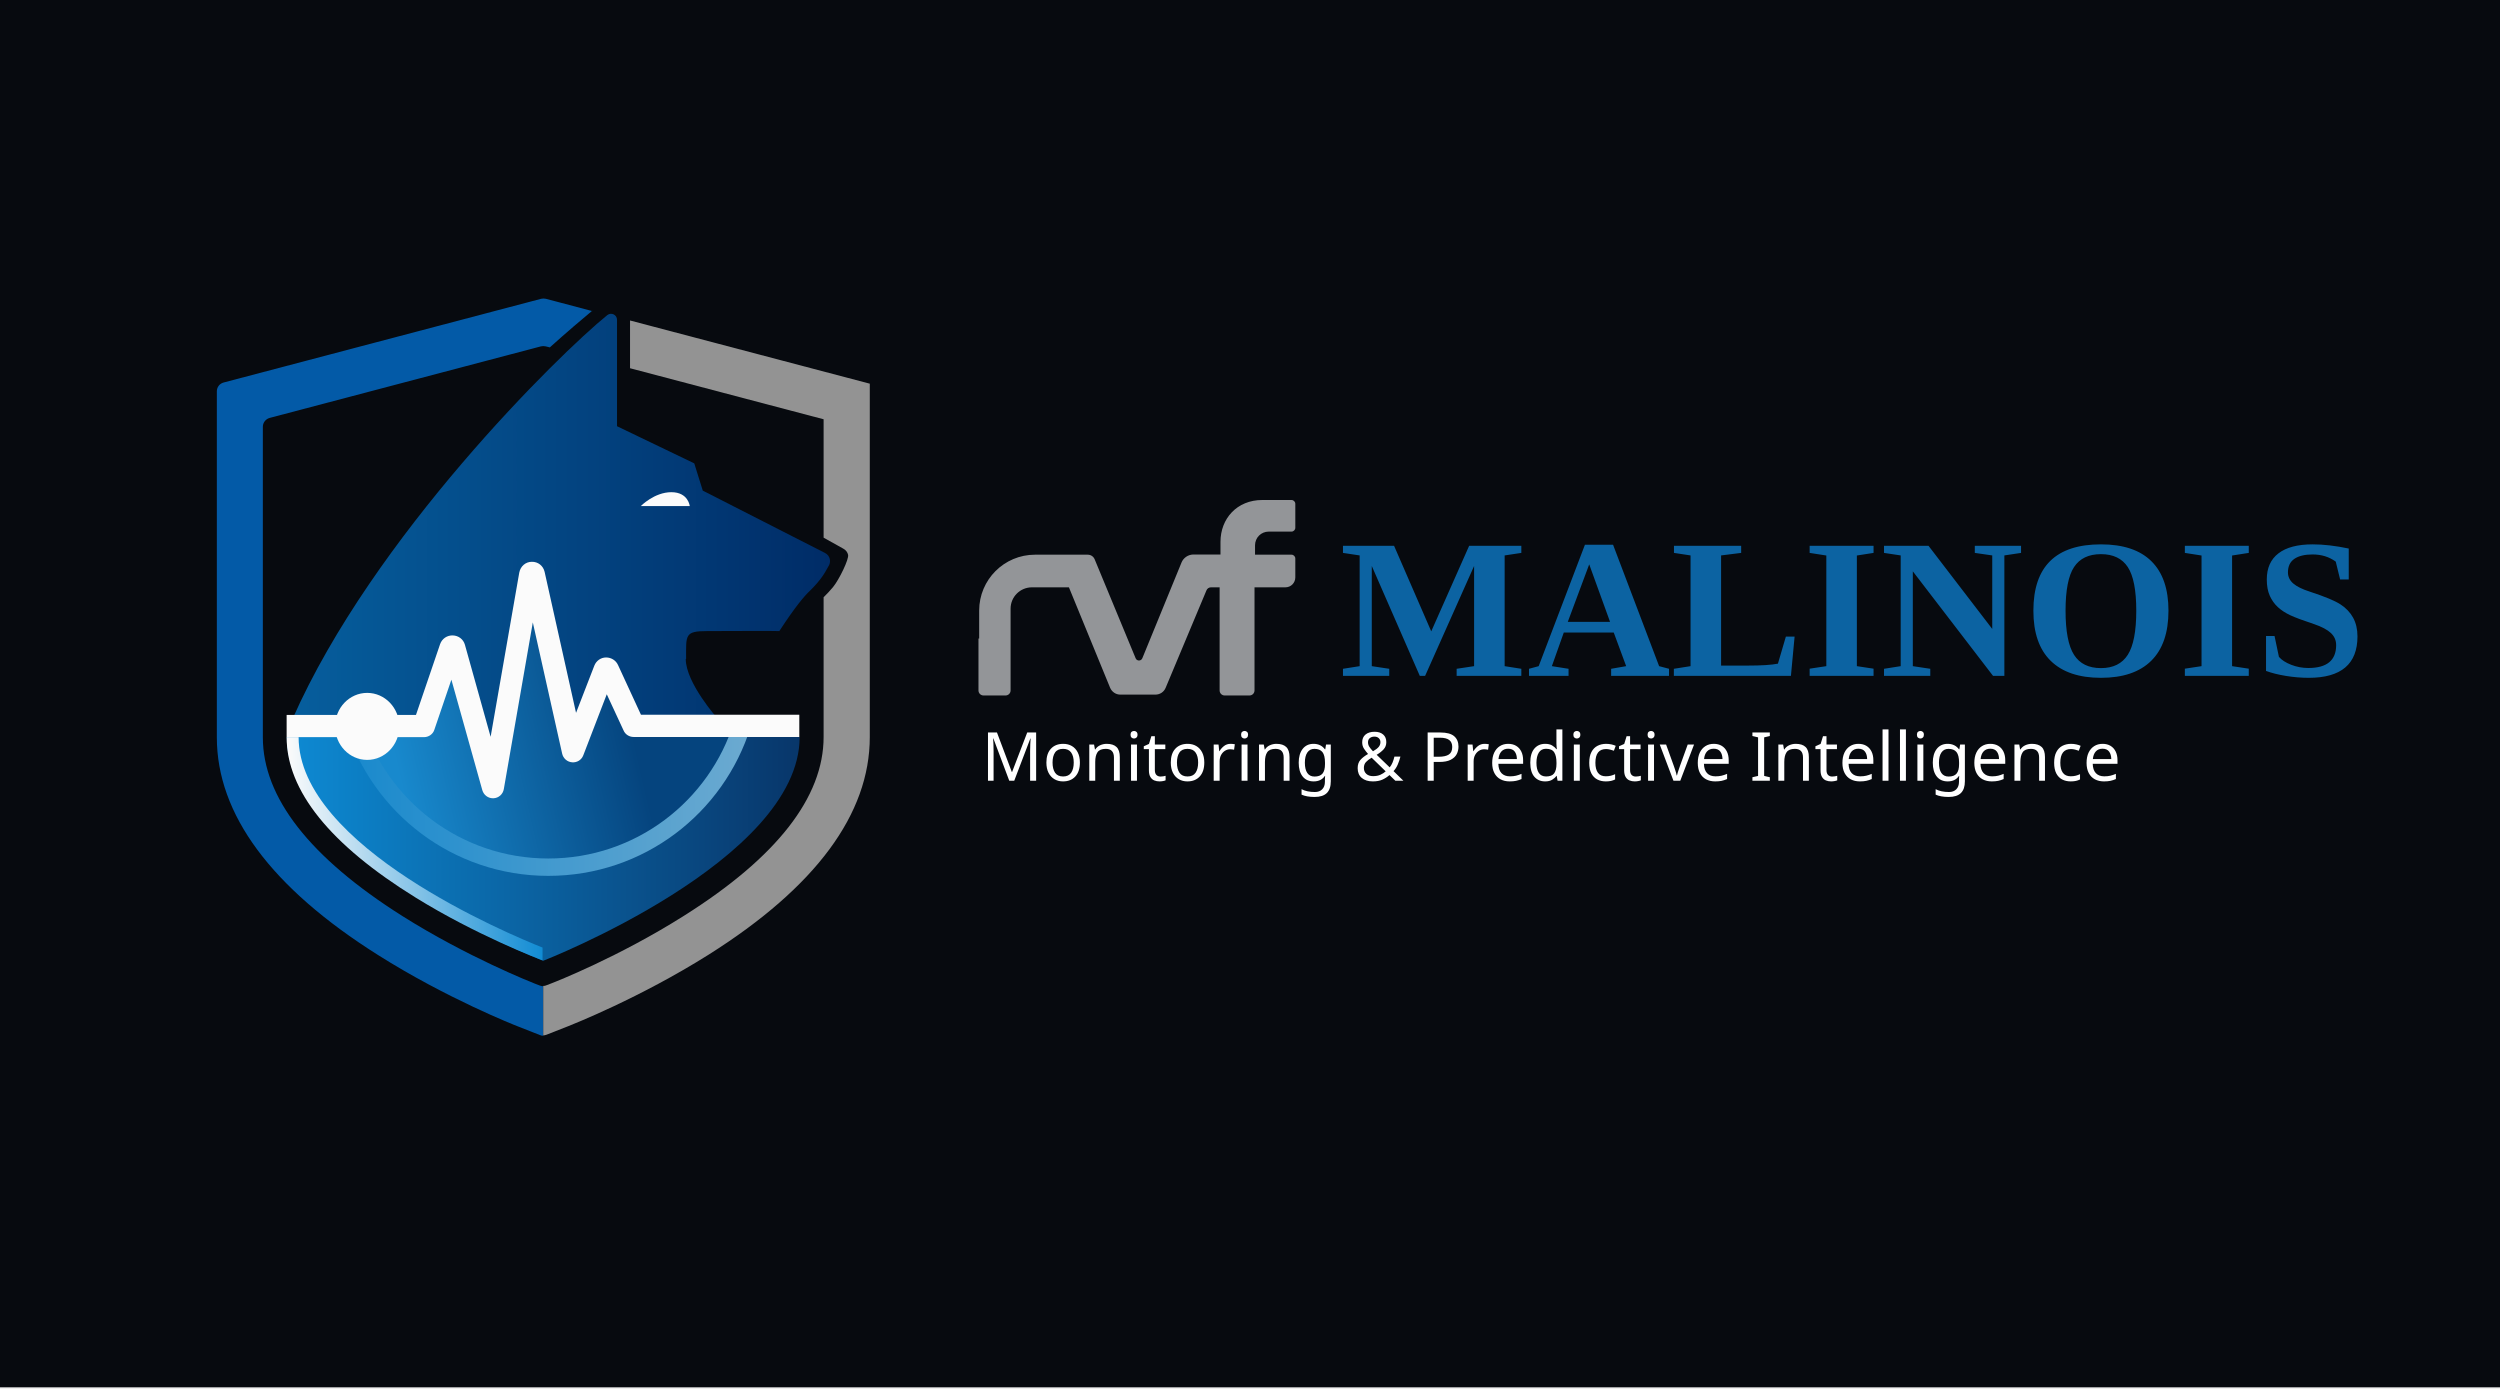
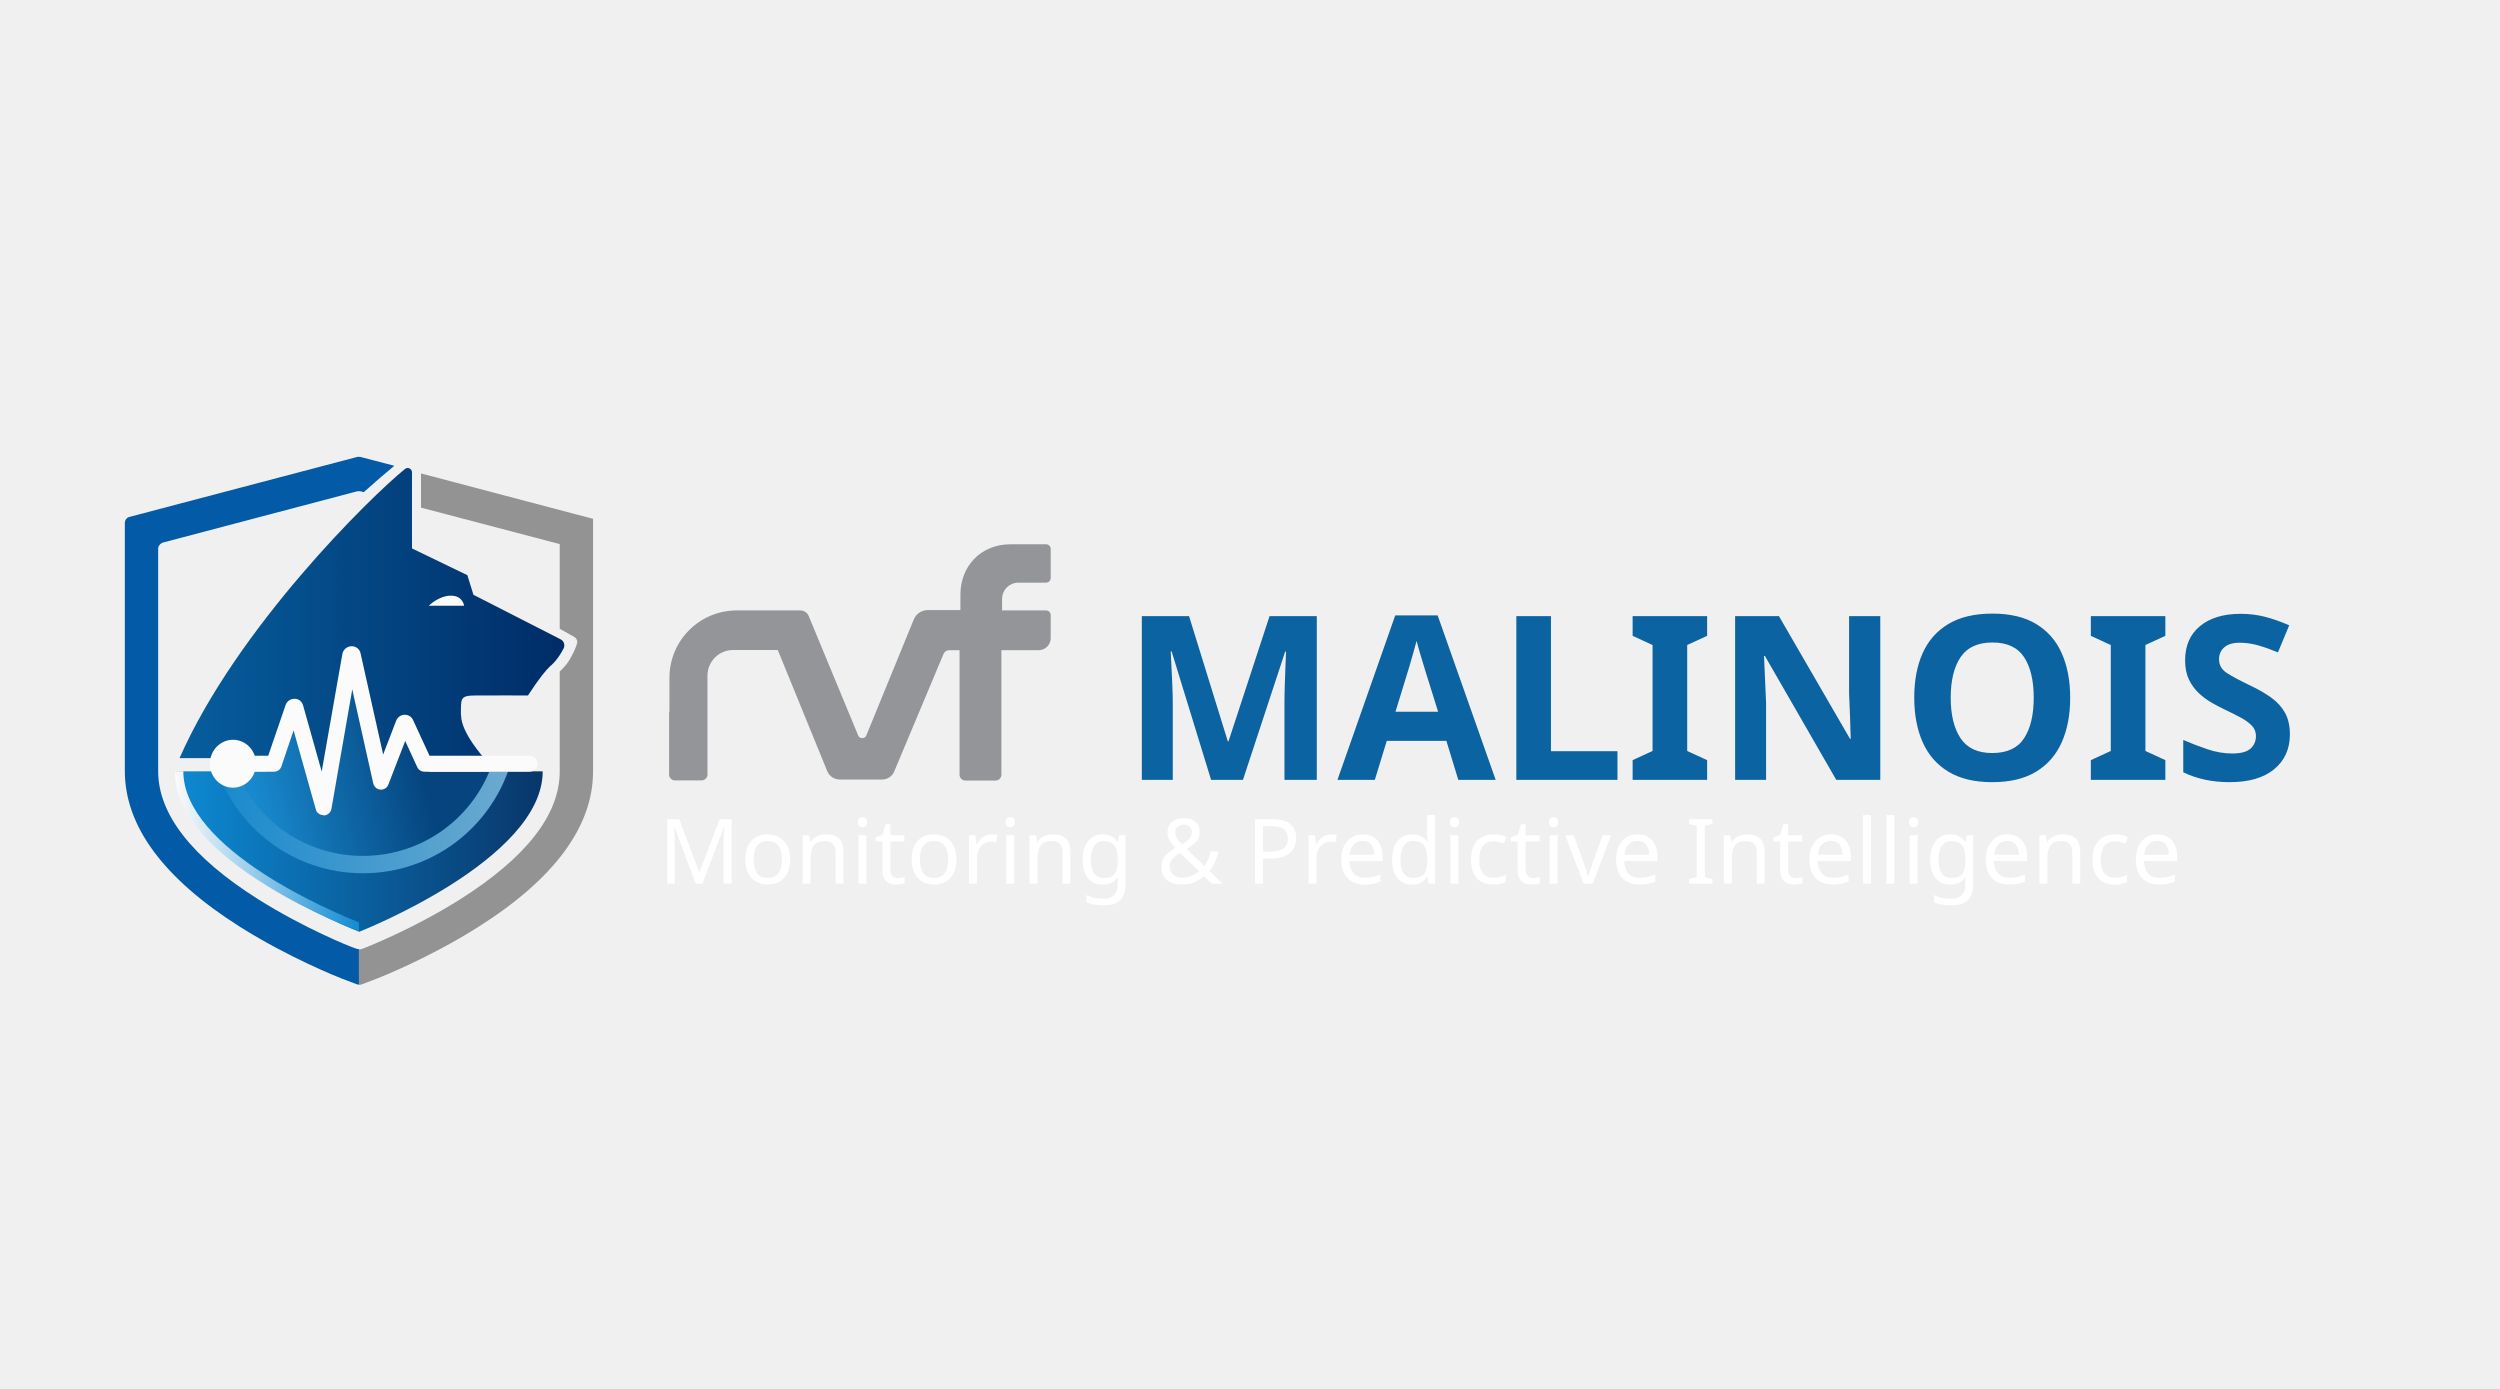
<svg xmlns="http://www.w3.org/2000/svg" id="Capa_2" version="1.1" viewBox="0 0 1440 800">
  <defs>
    <style>
-       .st0, .st1 {
-         font-size: 112.1px;
+       .st0 {
+         fill: #fff;
+         font-family: Montserrat-Medium, Montserrat;
+         font-size: 52px;
+         font-weight: 500;
      }

      .st0, .st1, .st2 {
-         font-family: Corbel-Bold, VDHZRC+Corbel-Bold;
+         isolation: isolate;
      }

-       .st0, .st1, .st3 {
+       .st3 {
+         fill: url(#linear-gradient2);
+       }
+ 
+       .st4 {
+         fill: url(#linear-gradient1);
+       }
+ 
+       .st5 {
+         fill: url(#linear-gradient4);
+       }
+ 
+       .st6 {
+         fill: #939393;
+       }
+ 
+       .st7 {
+         fill: url(#linear-gradient);
+       }
+ 
+       .st8 {
+         fill: none;
+         stroke: url(#linear-gradient3);
+         stroke-miterlimit: 10;
+         stroke-width: 10px;
+       }
+ 
+       .st9 {
+         fill: #f55;
+       }
+ 
+       .st10 {
+         fill: #035aa7;
+       }
+ 
+       .st11 {
        fill: #fbfbfb;
      }

-       .st4, .st5 {
-         fill: #939393;
-       }
- 
-       .st1 {
-         letter-spacing: -.1em;
+       .st12 {
+         fill: #939598;
      }

      .st2 {
        fill: #0c63a2;
-         font-size: 114.4px;
-         letter-spacing: 0em;
-       }
- 
-       .st6 {
-         fill: #f55;
-       }
- 
-       .st7 {
-         fill: #035aa7;
-       }
- 
-       .st8 {
-         fill: url(#Degradado_sin_nombre_5);
-       }
- 
-       .st9 {
-         fill: #fff;
-         font-family: Montserrat-Medium, 'VDHZR C+ Montserrat';
-         font-size: 38.9px;
-         font-weight: 500;
-         letter-spacing: 0em;
-       }
- 
-       .st10 {
-         fill: url(#Degradado_sin_nombre_33);
-       }
- 
-       .st11 {
-         fill: url(#Degradado_sin_nombre_12);
-       }
- 
-       .st12 {
-         fill: url(#Degradado_sin_nombre_14);
-       }
- 
-       .st13 {
-         fill: #939598;
-       }
- 
-       .st5 {
-         font-family: Montserrat-Bold, 'VDHZR C+ Montserrat';
-         font-size: 106.4px;
-       }
- 
-       .st14 {
-         fill: none;
-         stroke: url(#Degradado_sin_nombre_19);
-         stroke-miterlimit: 10;
-         stroke-width: 10px;
-       }
- 
-       .st15 {
+         font-family: Montserrat-Bold, Montserrat;
+         font-size: 132.1px;
        font-weight: 700;
      }
- 
-       .st16 {
-         fill: #070a0f;
-       }
    </style>
-     <linearGradient id="Degradado_sin_nombre_5" data-name="Degradado sin nombre 5" x1="168.5" y1="309.2" x2="478.1" y2="309.2" gradientUnits="userSpaceOnUse">
+     <linearGradient id="linear-gradient" x1="103.5" y1="440.8" x2="325.2" y2="440.8" gradientTransform="translate(0 802.4) scale(1 -1)" gradientUnits="userSpaceOnUse">
      <stop offset="0" stop-color="#065e9d" />
      <stop offset="1" stop-color="#002c67" />
    </linearGradient>
-     <linearGradient id="Degradado_sin_nombre_14" data-name="Degradado sin nombre 14" x1="165.2" y1="489" x2="460.6" y2="489" gradientUnits="userSpaceOnUse">
+     <linearGradient id="linear-gradient1" x1="101" y1="311.9" x2="312.6" y2="311.9" gradientTransform="translate(0 802.4) scale(1 -1)" gradientUnits="userSpaceOnUse">
      <stop offset="0" stop-color="#0d8ad3" />
      <stop offset="1" stop-color="#08366a" />
    </linearGradient>
-     <linearGradient id="Degradado_sin_nombre_33" data-name="Degradado sin nombre 33" x1="411.8" y1="488.8" x2="561.7" y2="488.8" gradientTransform="translate(726.9) scale(-1 1)" gradientUnits="userSpaceOnUse">
+     <linearGradient id="linear-gradient2" x1="147.2" y1="342.4" x2="242.6" y2="364.5" gradientTransform="translate(0 802.4) scale(1 -1)" gradientUnits="userSpaceOnUse">
+       <stop offset="0" stop-color="#1889cd" />
+       <stop offset="1" stop-color="#05447e" />
+     </linearGradient>
+     <linearGradient id="linear-gradient3" x1="123.9" y1="332.3" x2="293.9" y2="332.3" gradientTransform="translate(0 802.4) scale(1 -1)" gradientUnits="userSpaceOnUse">
+       <stop offset="0" stop-color="#1889cd" />
+       <stop offset="1" stop-color="#6caad0" />
+     </linearGradient>
+     <linearGradient id="linear-gradient4" x1="3178.3" y1="312" x2="3286.1" y2="312" gradientTransform="translate(3386.917 802.3937) rotate(-180)" gradientUnits="userSpaceOnUse">
      <stop offset="0" stop-color="#0d8ad3" />
      <stop offset="1" stop-color="#fbfbfb" />
    </linearGradient>
-     <linearGradient id="Degradado_sin_nombre_12" data-name="Degradado sin nombre 12" x1="229.7" y1="446.3" x2="363" y2="415.6" gradientUnits="userSpaceOnUse">
-       <stop offset="0" stop-color="#1889cd" />
-       <stop offset="1" stop-color="#05447e" />
-     </linearGradient>
-     <linearGradient id="Degradado_sin_nombre_19" data-name="Degradado sin nombre 19" x1="199" y1="459.8" x2="432.4" y2="459.8" gradientUnits="userSpaceOnUse">
-       <stop offset="0" stop-color="#1889cd" />
-       <stop offset="1" stop-color="#6caad0" />
-     </linearGradient>
  </defs>
-   <rect class="st16" y="-.9" width="1440" height="800" />
-   <path class="st8" d="M395,379.6c0,13.8,18.5,34.5,18.5,34.5h-123.4l-5.6,23.7-9.2-23.7h-106.8c46.3-104.9,153.6-210.2,181.3-232.6,2.3-1.8,5.6-.2,5.6,2.7v61.3l44.5,21.4,4.9,15.7,70.4,35.9c3,1.5,3.8,5.3,1.8,8-.8,1.5-2.1,3.9-4.1,6.6-2.9,3.9-5.6,6.3-6.3,7.1-3.1,2.9-8.4,9-17.7,23.3-3.9-.2-28.4,0-41.5,0s-12.2,2.2-12.2,16Z" />
-   <path class="st3" d="M369.1,291.5h28.2s-.8-8-10.6-8-17.6,8-17.6,8Z" />
-   <polygon class="st6" points="334.1 424.5 332.4 428.3 331.3 424.5 334.1 424.5" />
-   <path class="st7" d="M341.1,179c-6,5-14.4,12.1-24.4,21.1l-2.4-.6c-.9-.2-1.8-.2-2.7,0l-156.2,41.2c-2.3.6-4,2.7-4,5.1v178.9c0,34.6,27,69.2,80.3,102.9,37.6,23.7,74.7,38.3,76.2,38.9l3.1,1.2c.6.2,1.3.4,1.9.4v28.5c-.7,0-1.3-.1-1.9-.4l-12.7-5c-1.6-.6-41-16.1-80.7-41.2-61.5-38.8-92.7-81-92.7-125.3v-199.3c0-2.4,1.6-4.5,4-5.1l182.8-48.2c.9-.2,1.8-.2,2.7,0l26.8,7.1Z" />
-   <path class="st4" d="M501,221.1v203.4c0,44.4-31.2,86.5-92.7,125.3-39.8,25.1-79.1,40.5-80.8,41.2l-12.7,5c-.6.2-1.3.4-1.9.4v-28.5c.7,0,1.3-.1,1.9-.4l3.1-1.2c1.6-.6,38.6-15.1,76.2-38.9,53.3-33.6,80.3-68.2,80.3-102.9v-80.5c1.8-1.7,3.6-3.7,5.4-5.8,3.6-4.4,9.3-16.2,8.7-18.6-.3-1.5-1.3-2.8-2.8-3.6l-11.3-6.3v-68.2l-111.5-29.4v-27.5l138.1,36.4Z" />
-   <path class="st12" d="M460.6,424.5c0,71.3-147.7,128.9-147.7,128.9,0,0-147.7-57.6-147.7-128.9h41c15.8,44,57.9,75.5,107.4,75.5s91.6-31.5,107.4-75.5h39.6Z" />
-   <path class="st10" d="M312.5,545.8c-19.3-7.7-140.5-58.2-140.5-121.2h-6.9c0,30.8,25,61.9,74.3,92.4,34.9,21.6,70.3,35.1,73.1,36.2v-7.4Z" />
-   <path class="st11" d="M420.9,424.5c-15.8,44-57.9,75.5-107.4,75.5s-91.6-31.5-107.4-75.5h32.7c-.3-1.9-.5-3.1-.5-3.1l24.8-41.3s10.5,32.6,10.5,34,3.4,6.1,6.3,10.3c2.1,3.2,4,5.8,4,5.8l2.2-5.8.9-2.3,17.4-69.1,14.1,29.1,12.8,42.4,1.1,3.8,1.7-3.8,13.5-29.7,22.1,29.7h51.2Z" />
-   <path class="st14" d="M203.8,416.7c14.7,47.9,59.3,82.8,112,82.8s97-34.6,111.8-82.3" />
-   <ellipse class="st3" cx="211.5" cy="418.4" rx="18.5" ry="19.3" />
-   <text class="st15" transform="translate(555.9 389.3)">
-     <tspan class="st5" x="0" y="0" xml:space="preserve">      </tspan>
-     <tspan class="st0" x="180.7" y="0"> </tspan>
-     <tspan class="st1" x="203.8" y="0"> </tspan>
-     <tspan class="st2" x="215.7" y="0">MALINOIS</tspan>
-   </text>
-   <path class="st3" d="M449.7,411.7h-80.5l-13.2-28.6c-1.2-2.7-3.9-4.4-6.9-4.4-3,0-5.7,1.9-6.8,4.8l-10.5,27.1-18.1-81.2c-.8-3.5-3.8-5.9-7.4-5.8-3.6,0-6.5,2.6-7.2,6.2l-16.5,94.6-14.8-53c-.9-3.2-3.7-5.3-7-5.4-3.3-.1-6.2,1.9-7.3,5l-13.9,40.8h-74.5v12.8h66.1s13,0,13,0c2.7,0,5.2-1.7,6-4.3l9.8-28.8,17.8,63.6c.8,2.8,3.3,4.7,6.1,4.7s.2,0,.3,0c3-.1,5.5-2.3,6-5.3l16.7-96,16.9,75.6c.6,2.7,2.9,4.8,5.8,5,2.8.2,5.4-1.4,6.4-4.1l13.5-35.1,9.7,20.9c1,2.3,3.3,3.7,5.8,3.7h80.9s14.5,0,14.5,0v-12.8h-10.8Z" />
-   <path class="st13" d="M563.6,367.8v29.9c0,1.6,1.3,2.9,2.9,2.9h12.7c1.6,0,2.9-1.3,2.9-2.9v-47.1c0-6.8,5.5-12.3,12.3-12.3h21.3l23.7,57.8c1,2.4,3.3,4,5.9,4h20.2c2.6,0,4.9-1.5,5.9-3.9l23.5-56.1c.4-1.1,1.5-1.8,2.6-1.8h5v59.4c0,1.6,1.3,2.9,2.9,2.9h14.3c1.6,0,2.9-1.3,2.9-2.9v-59.4h17.8c3.2,0,5.7-2.6,5.7-5.7v-10.9c0-1.2-1-2.2-2.2-2.2h-21v-5.4c0-4.4,3.5-7.9,7.9-7.9h13.1c1.2,0,2.2-1,2.2-2.2v-13.8c0-1.2-1-2.2-2.2-2.2h-16.8c-14.7,0-24.1,10.8-24.1,24.1v7.3h-15.8c-2.9.1-5.5,1.9-6.6,4.5l-22.6,55.2c-.7,1.8-3.2,1.8-3.9,0l-23.6-57c-.7-1.6-2.2-2.6-4-2.6h-30.3c-17.8,0-32.2,14.4-32.2,32.2v16.1Z" />
-   <text class="st9" transform="translate(565.3 449.7)">
-     <tspan x="0" y="0">Monitoring &amp; Predictive Intelligence</tspan>
-   </text>
+   <g class="st1">
+     <text class="st2" transform="translate(645.8 449.2)">
+       <tspan x="0" y="0">MALINOIS</tspan>
+     </text>
+   </g>
+   <g class="st1">
+     <text class="st0" transform="translate(379.3 509)">
+       <tspan x="0" y="0">Monitoring &amp; Predictive Intelligence</tspan>
+     </text>
+   </g>
+   <path class="st7" d="M265.6,412.1c0,10,13.3,24.6,13.3,24.6h-88.4l-4,16.9-6.6-16.9h-76.5c33.1-75.1,110.1-150.6,129.9-166.6,1.6-1.3,4-.1,4,1.9v43.9l31.9,15.4,3.5,11.3,50.3,25.7c2.1,1.1,2.7,3.8,1.3,5.8-.6,1.1-1.5,2.8-2.9,4.7-2,2.8-4,4.6-4.6,5-2.2,2.1-6,6.5-12.7,16.8-2.8-.1-20.3,0-29.8,0s-8.8,1.5-8.8,11.5h0Z" />
+   <path class="st11" d="M247.1,348.9h20.2s-.6-5.8-7.6-5.8-12.7,5.8-12.7,5.8h.1Z" />
+   <polygon class="st9" points="222.1 444.3 220.8 447 220 444.3 222.1 444.3" />
+   <path class="st10" d="M227,268.4c-4.3,3.5-10.3,8.7-17.5,15.1l-1.8-.5c-.6-.1-1.3-.1-2,0l-111.8,29.5c-1.6.5-2.8,2-2.8,3.6v128.1c0,24.8,19.4,49.6,57.5,73.7,27,17,53.5,27.5,54.6,27.8l2.2.8c.5.1.9.2,1.4.2v20.4c-.5,0-.9,0-1.4-.2l-9.2-3.5c-1.2-.5-29.3-11.5-57.9-29.5-44-27.8-66.4-58-66.4-89.8v-142.8c0-1.8,1.2-3.3,2.8-3.6l131-34.5c.6-.1,1.3-.1,1.9,0l19.2,5h.1Z" />
+   <path class="st6" d="M341.6,298.6v145.7c0,31.8-22.3,62-66.4,89.8-28.5,18-56.7,29-57.9,29.5l-9.2,3.5c-.5.2-.9.2-1.4.2v-20.4c.5,0,.9,0,1.4-.2l2.2-.8c1.1-.5,27.6-10.8,54.6-27.8,38.1-24.1,57.5-48.8,57.5-73.7v-57.6c1.3-1.2,2.6-2.6,3.9-4.2,2.6-3.2,6.6-11.6,6.2-13.3-.2-1.1-.9-2-2-2.6l-8.1-4.5v-48.8l-79.9-21v-19.7l98.9,26.1h.1Z" />
+   <path class="st4" d="M312.6,444.3c0,51-105.7,92.4-105.7,92.4,0,0-105.8-41.2-105.8-92.4h29.3c11.3,31.6,41.4,54.1,76.9,54.1s65.6-22.5,77-54.1h28.4Z" />
+   <path class="st3" d="M284.2,444.3c-11.3,31.6-41.5,54.1-77,54.1s-65.6-22.5-76.9-54.1h23.4c-.2-1.4-.4-2.2-.4-2.2l17.7-29.6s7.5,23.4,7.5,24.4,2.5,4.3,4.6,7.4c1.5,2.2,2.8,4.1,2.8,4.1l1.5-4.1.6-1.6,12.4-49.5,10.1,20.9,9.2,30.4.8,2.7,1.3-2.7,9.6-21.2,15.8,21.2h36.8Z" />
+   <path class="st8" d="M128.7,438.7c10.6,34.4,42.5,59.3,80.3,59.3s69.5-24.8,80.1-58.9" />
+   <path class="st11" d="M186.2,469.5c-2,0-3.9-1.4-4.3-3.3l-12.8-45.5-7,20.7c-.6,1.9-2.3,3.1-4.3,3.1h-23c-2.6,0-4.6-2-4.6-4.6s2-4.6,4.6-4.6h19.7l10-29.2c.7-2.2,2.8-3.6,5.2-3.6s4.3,1.6,4.9,3.9l10.7,38,11.9-67.7c.5-2.6,2.6-4.3,5.2-4.5,2.6,0,4.8,1.6,5.3,4.2l13,58.2,7.5-19.5c.8-2,2.7-3.4,4.9-3.4s4.1,1.2,4.9,3.2l9.4,20.4h57.6c2.6,0,4.6,2,4.6,4.6s-2,4.6-4.6,4.6h-60.6c-1.8,0-3.4-1.1-4.1-2.7l-6.9-15-9.7,25.1c-.7,1.9-2.6,3.1-4.6,2.9-2-.1-3.6-1.6-4.1-3.5l-12.1-54.2-12,68.8c-.4,2.1-2.1,3.6-4.2,3.8h-.4Z" />
+   <ellipse class="st11" cx="134.2" cy="439.9" rx="13.3" ry="13.8" />
+   <path class="st5" d="M206.8,531.3c-14-5.5-101.2-41.8-101.2-87.1h-4.9c0,22.2,18,44.5,53.5,66.3,25.1,15.5,50.6,25.2,52.6,25.9v-5.3h0Z" />
+   <path class="st12" d="M385.4,410.1v36c0,1.9,1.5,3.4,3.4,3.4h15.3c1.9,0,3.4-1.5,3.4-3.4v-56.9c0-8.2,6.6-14.8,14.8-14.8h25.7l28.5,69.8c1.2,2.9,4,4.8,7.2,4.8h24.4c3.1,0,5.9-1.9,7-4.7l28.4-67.7c.6-1.3,1.8-2.1,3.2-2.1h6v71.7c0,1.9,1.5,3.4,3.4,3.4h17.3c1.9,0,3.4-1.5,3.4-3.4v-71.7h21.5c3.8,0,6.9-3.1,6.9-6.9v-13.3c0-1.5-1.2-2.7-2.7-2.7h-25.3v-6.5c0-5.3,4.2-9.5,9.5-9.5h15.8c1.5,0,2.7-1.2,2.7-2.7v-16.7c0-1.5-1.2-2.7-2.7-2.7h-20.3c-17.7,0-29,13-29,29v8.9h-19c-3.5.1-6.6,2.2-7.9,5.5l-27.3,66.7c-.8,2.1-3.9,2.1-4.7,0l-28.5-68.8c-.8-1.9-2.7-3.2-4.8-3.2h-36.6c-21.5,0-38.8,17.4-38.8,38.8v19.5h0Z" />
</svg>
